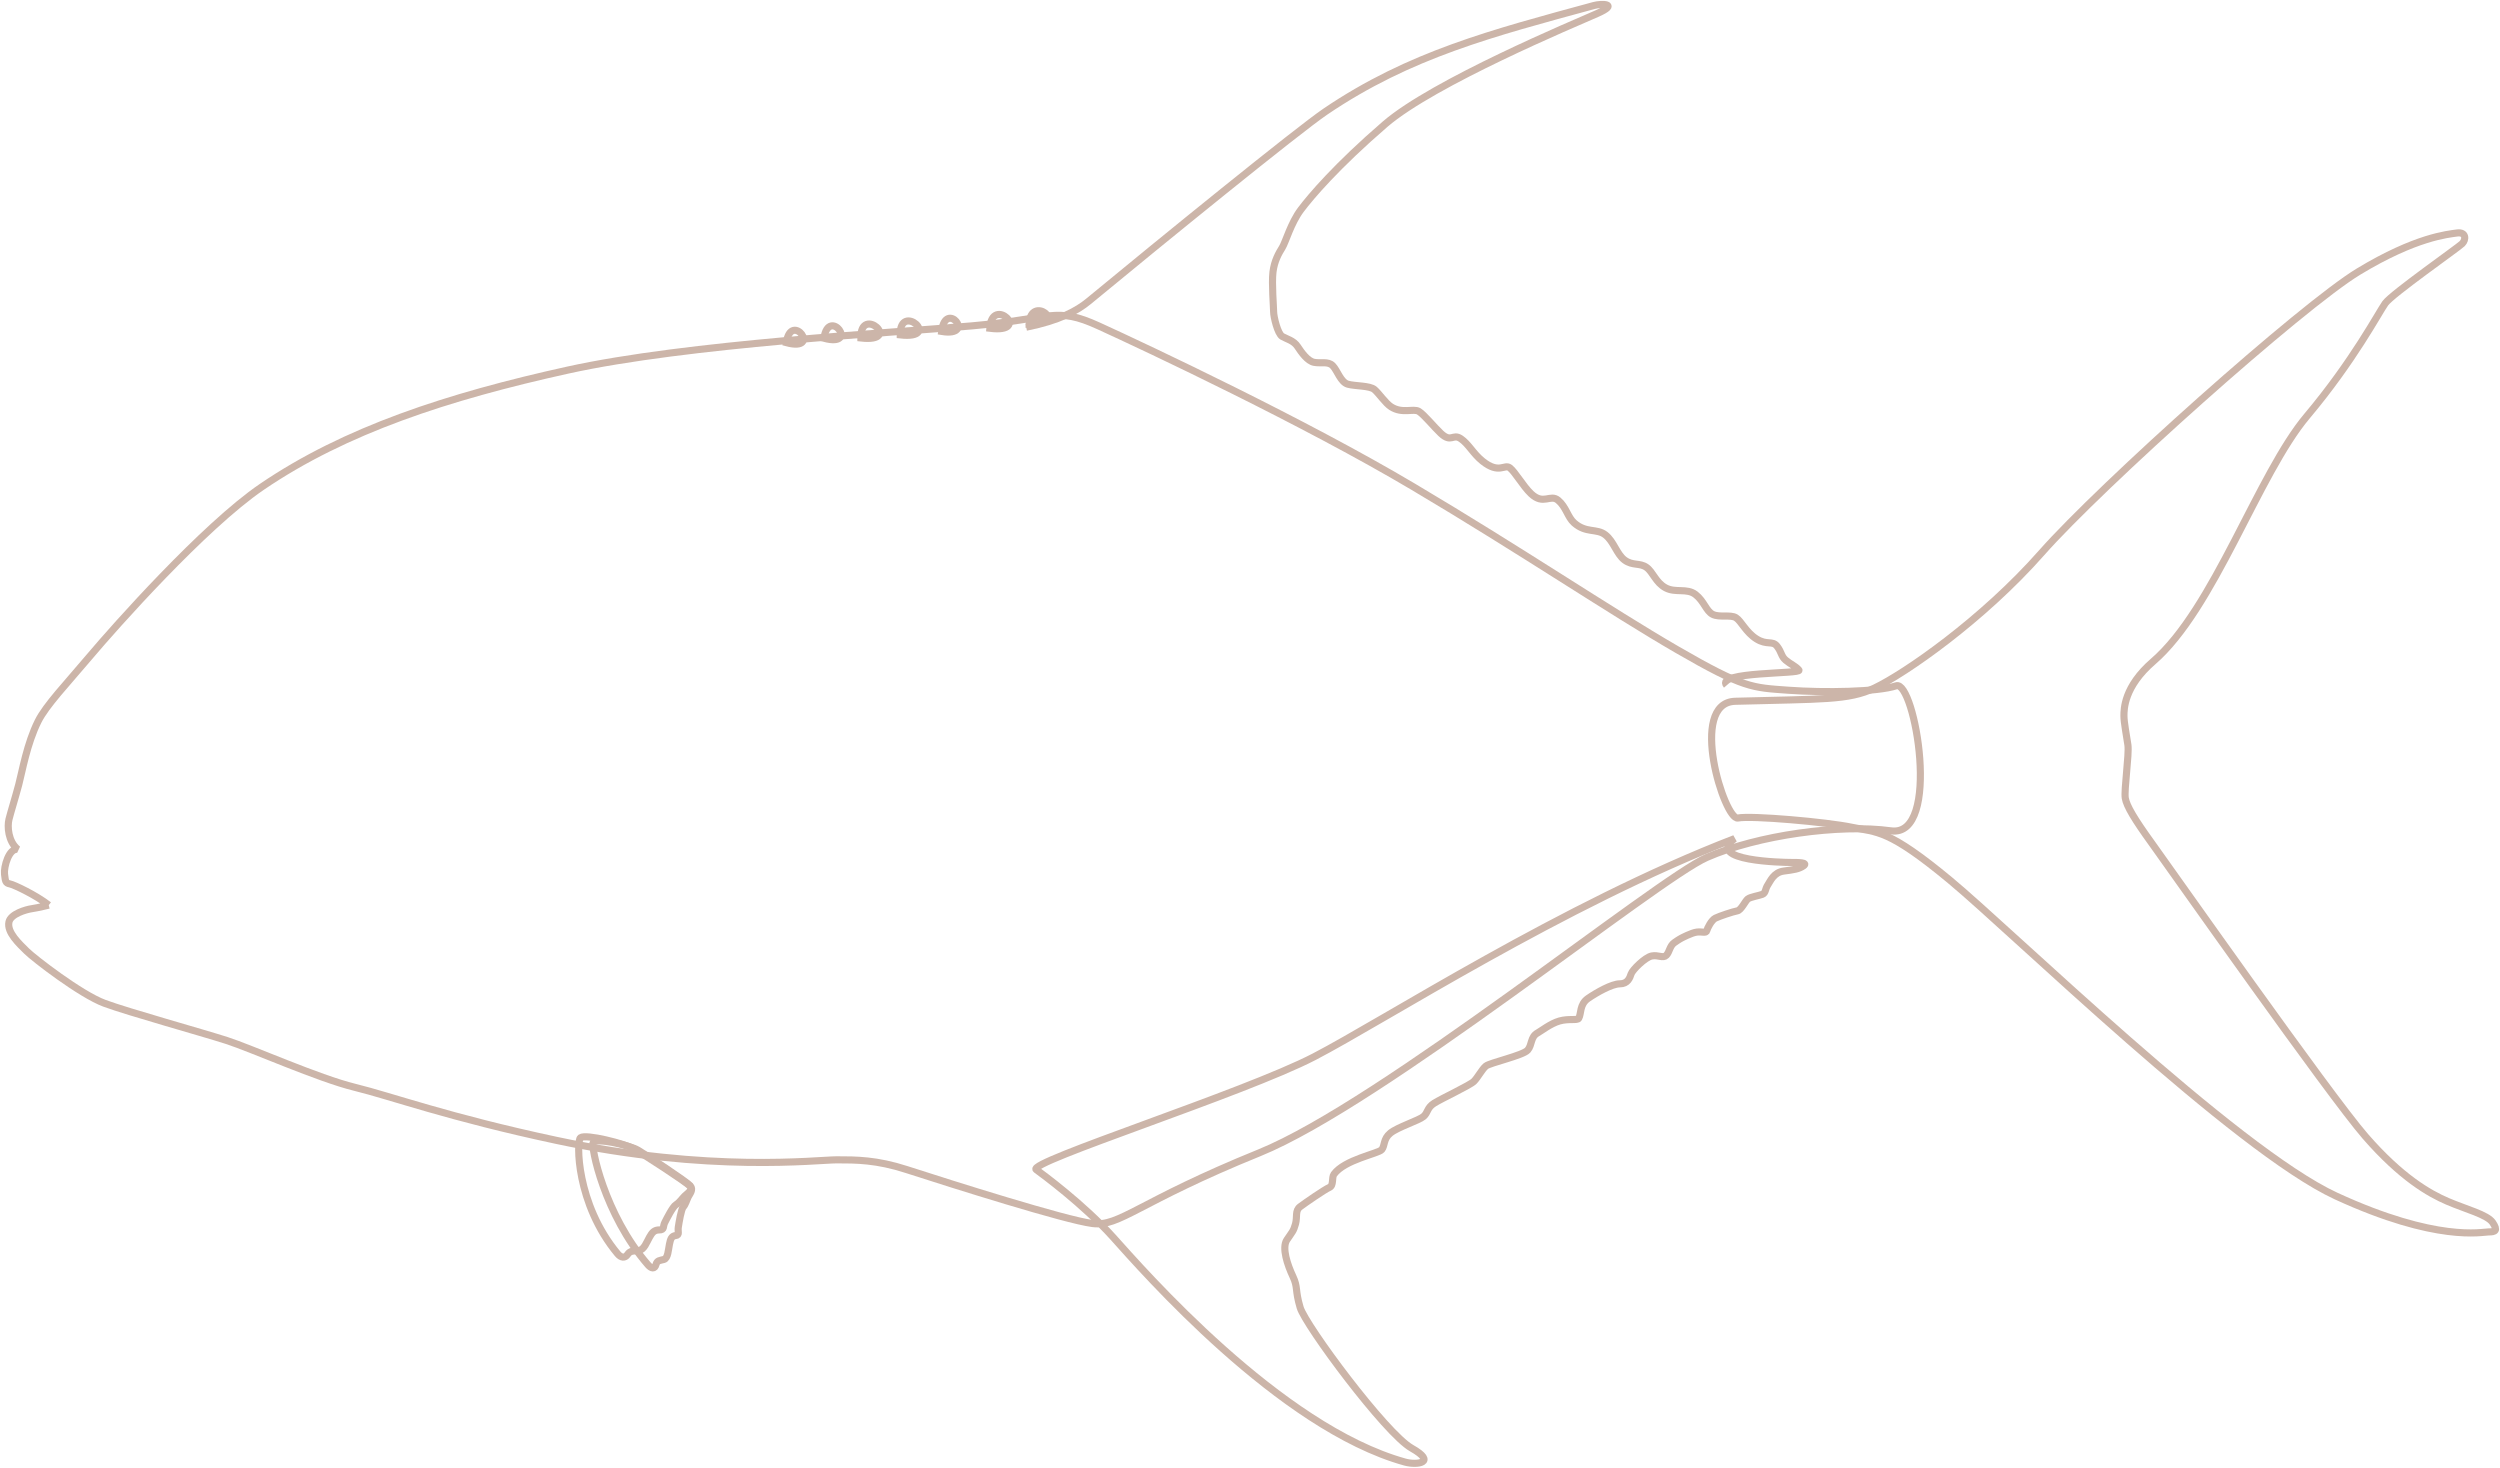
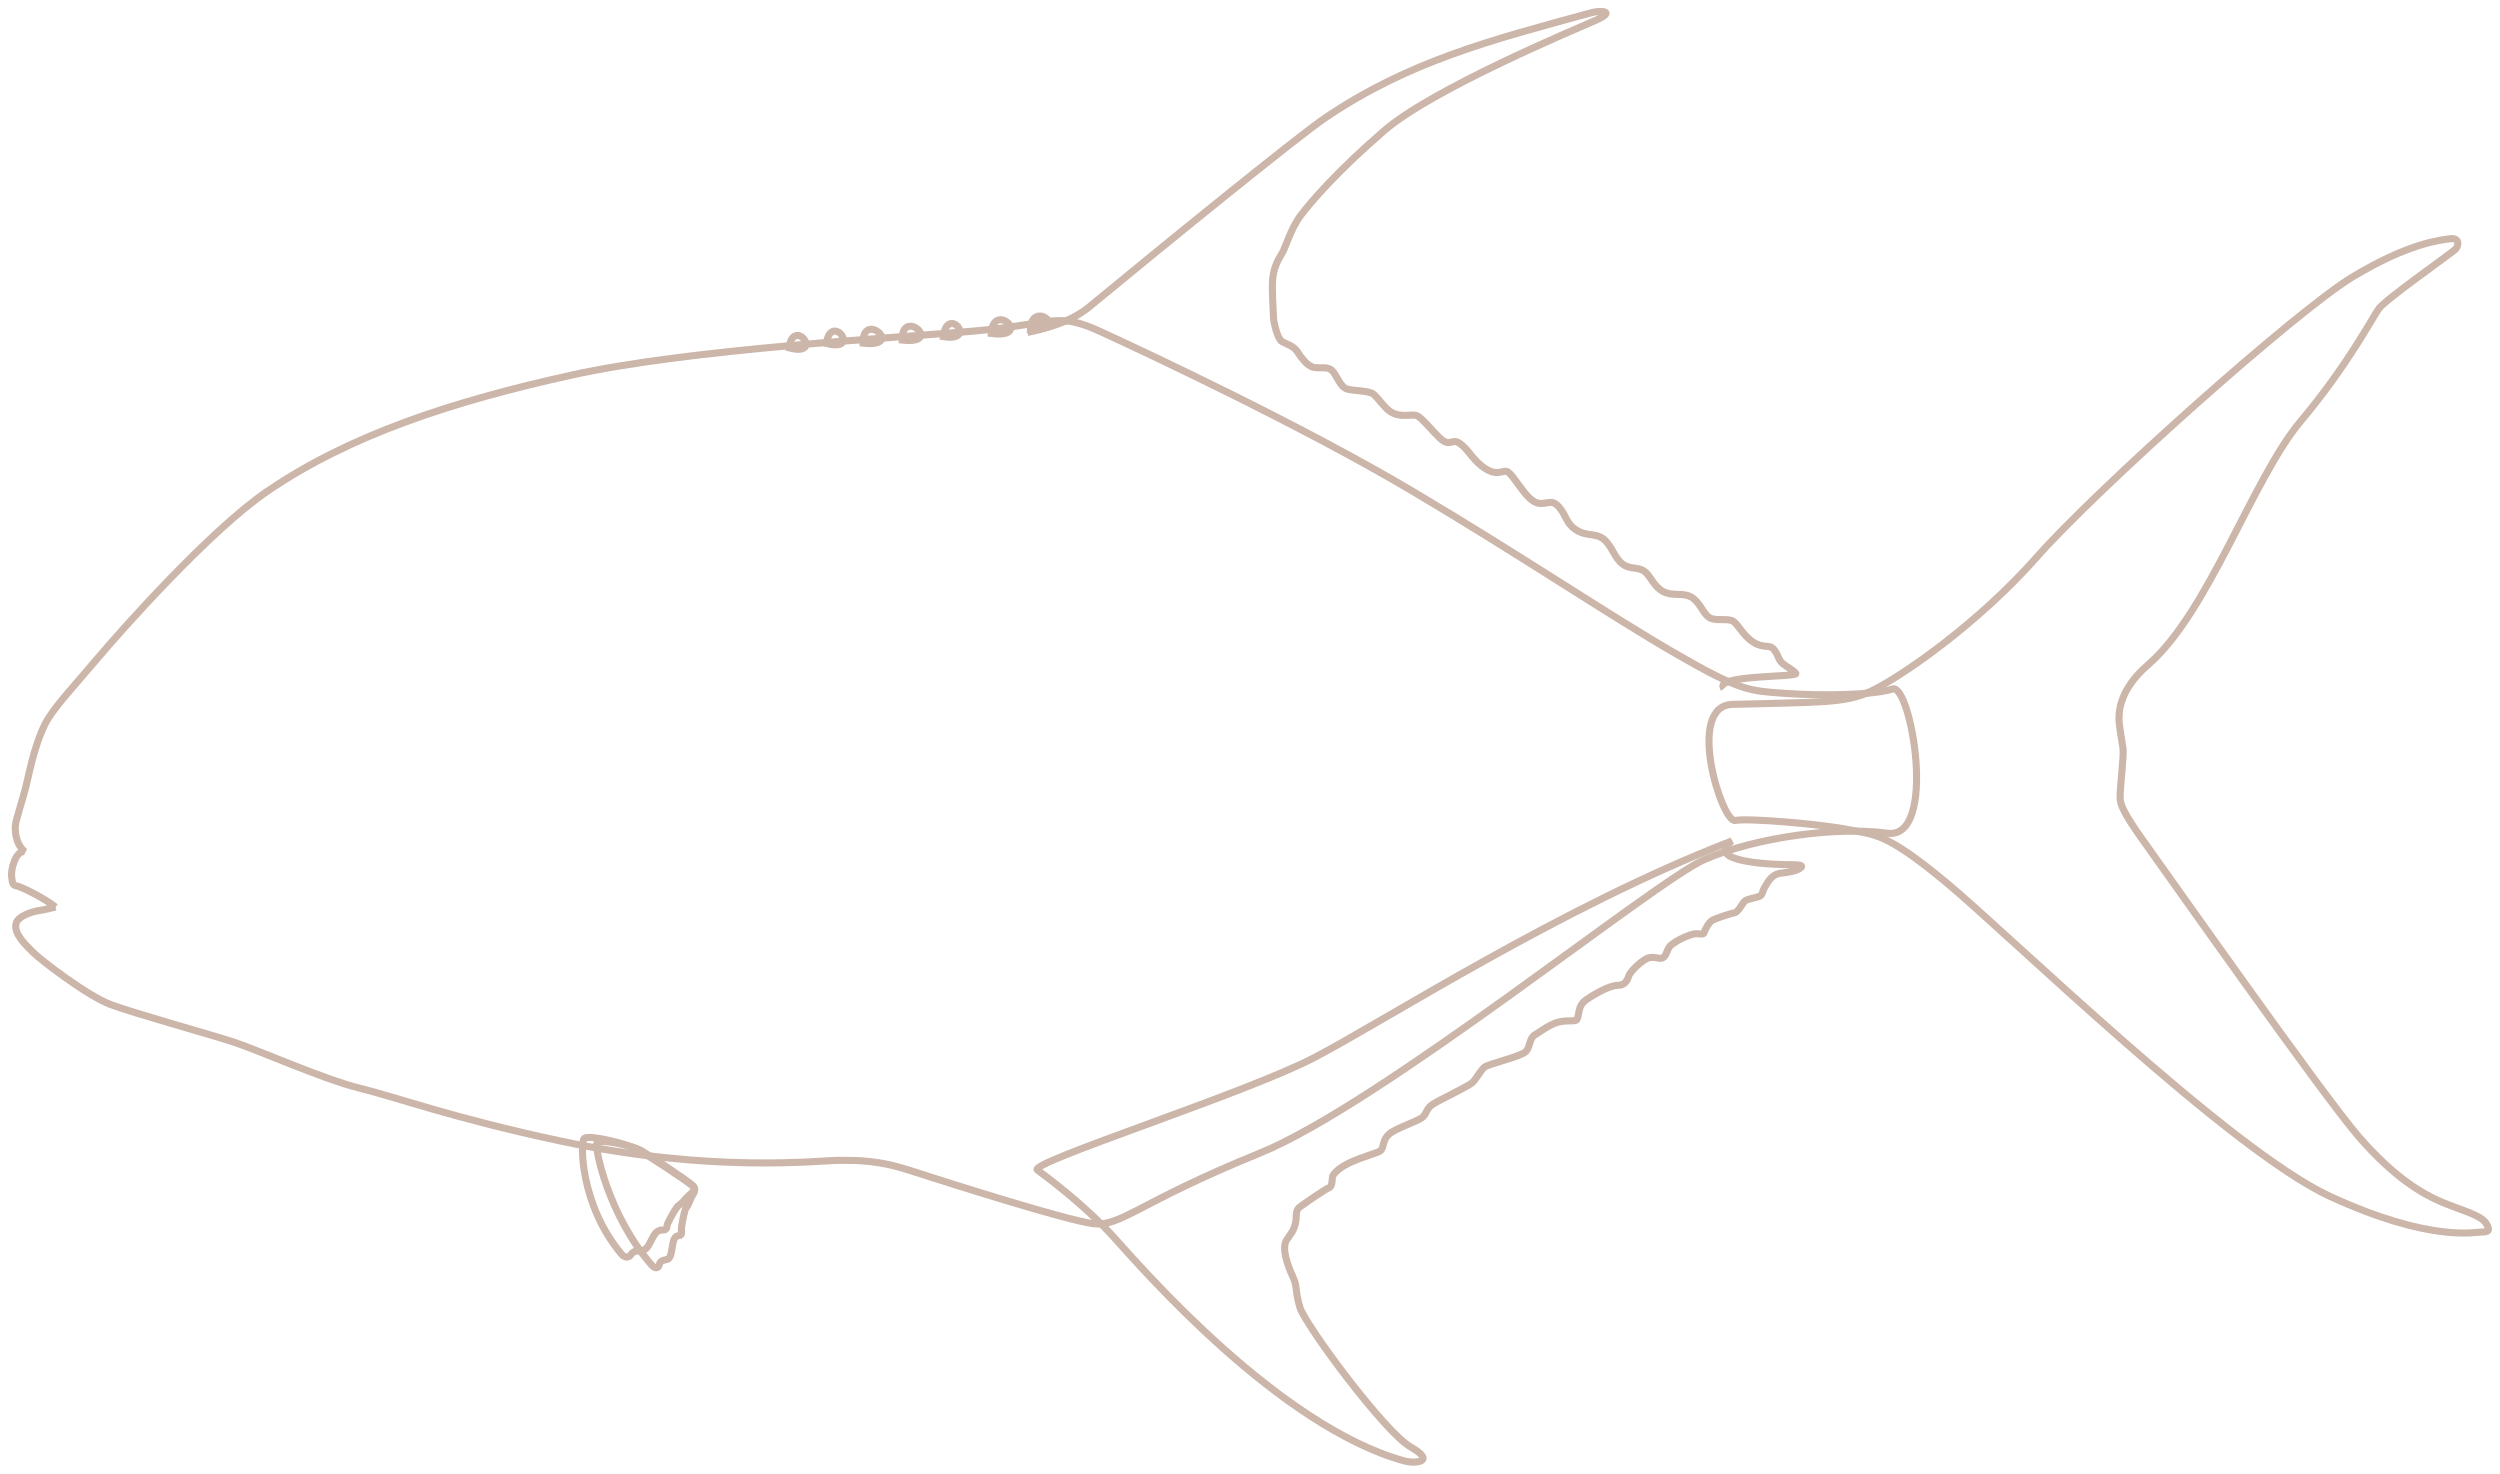
- <svg xmlns="http://www.w3.org/2000/svg" width="351.166" height="206.175" id="svg6726" version="1.1">
+ <svg xmlns="http://www.w3.org/2000/svg" width="353.166" height="208.175" id="svg6726" version="1.1">
  <defs id="defs6728" />
-   <g id="layer1" transform="translate(-199.417,-429.2749)">
+   <g id="layer1" transform="translate(-198.417,-428.2749)">
    <g transform="matrix(1.25,0,0,-1.25,160.5036,1068.911)" id="g6517" style="fill:none;stroke:#CCB5A9;stroke-opacity:1;stroke-width:1px">
      <path vector-effect="non-scaling-stroke" id="path186" style="fill:none;stroke:#CCB5A9;stroke-opacity:1;stroke-width:1px" d="m 36.61,409.998 c -1.392,1.093 -3.876,2.286 -4.373,2.384 -0.497,0.1 -0.497,0.299 -0.596,1.094 -0.099,0.795 0.497,2.98 1.49,2.783 -1.092,0.893 -1.192,2.584 -0.993,3.379 0.199,0.795 0.696,2.384 1.093,3.875 0.398,1.492 0.914,4.61 2.187,7.155 0.894,1.79 3.18,4.174 5.862,7.354 2.684,3.181 12.765,14.546 19.281,18.982 9.341,6.361 20.869,10.137 34.385,13.119 13.419,2.96 36.373,4.173 45.417,4.968 9.043,0.796 9.364,2.211 14.211,0 5.664,-2.583 23.155,-10.831 35.38,-18.087 12.223,-7.254 22.061,-13.913 29.614,-18.285 7.554,-4.373 8.448,-4.274 12.522,-4.573 4.075,-0.297 10.038,-0.197 12.124,0.498 2.088,0.695 5.168,-17.094 -0.596,-16.299 -5.763,0.796 -15.006,-0.497 -20.671,-2.981 -5.664,-2.485 -36.572,-27.627 -50.286,-33.193 -13.715,-5.565 -15.702,-8.348 -18.783,-7.95 -3.08,0.397 -15.654,4.375 -20.87,6.062 -3.378,1.093 -5.664,1.093 -7.851,1.093 -2.186,0 -14.271,-1.486 -31.503,2.187 -12.124,2.584 -18.584,4.968 -22.659,5.963 -4.074,0.994 -11.627,4.373 -14.409,5.266 -2.783,0.895 -11.032,3.181 -13.715,4.175 -2.683,0.993 -7.95,5.068 -8.746,5.863 -0.795,0.795 -2.249,2.099 -1.987,3.279 0.199,0.895 1.888,1.391 2.583,1.491 0.697,0.1 1.889,0.398 1.889,0.398" />
      <path vector-effect="non-scaling-stroke" id="path190" style="fill:none;stroke:#CCB5A9;stroke-opacity:1;stroke-width:1px" d="m 97.793,383.332 c -0.292,-0.416 1.225,-8.065 6.147,-13.75 0.393,-0.451 0.762,-0.496 0.9,0.013 0.138,0.507 0.449,0.457 0.902,0.587 0.455,0.129 0.495,1.12 0.616,1.708 0.121,0.587 0.233,0.928 0.703,0.977 0.471,0.049 0.213,0.434 0.292,0.934 0.079,0.502 0.315,2.006 0.56,2.279 0.246,0.272 0.383,0.779 0.553,1.125 0.17,0.348 0.619,0.805 0.226,1.258 -0.392,0.452 -4.901,3.436 -5.856,3.994 -0.954,0.56 -4.67,1.406 -5.043,0.875" />
      <path vector-effect="non-scaling-stroke" style="fill:none;stroke:#CCB5A9;stroke-opacity:1;stroke-width:1px" d="m 119.493,473.203 c 0.546,3.62 4.051,-1.083 0,0 z" id="path194" />
      <path vector-effect="non-scaling-stroke" style="fill:none;stroke:#CCB5A9;stroke-opacity:1;stroke-width:1px" d="m 123.717,473.7 c 0.545,3.62 4.05,-1.082 0,0 z" id="path198" />
      <path vector-effect="non-scaling-stroke" style="fill:none;stroke:#CCB5A9;stroke-opacity:1;stroke-width:1px" d="m 127.866,473.728 c -0.062,3.784 4.784,-0.543 0,0 z" id="path202" />
      <path vector-effect="non-scaling-stroke" style="fill:none;stroke:#CCB5A9;stroke-opacity:1;stroke-width:1px" d="m 132.289,474.076 c -0.061,3.784 4.785,-0.544 0,0 z" id="path206" />
      <path vector-effect="non-scaling-stroke" style="fill:none;stroke:#CCB5A9;stroke-opacity:1;stroke-width:1px" d="m 136.947,474.462 c 0.418,3.644 3.949,-0.649 0,0 z" id="path210" />
      <path vector-effect="non-scaling-stroke" style="fill:none;stroke:#CCB5A9;stroke-opacity:1;stroke-width:1px" d="m 142.36,474.819 c 0.223,3.781 4.806,-0.601 0,0 z" id="path214" />
      <path vector-effect="non-scaling-stroke" style="fill:none;stroke:#CCB5A9;stroke-opacity:1;stroke-width:1px" d="m 146.781,475.271 c 0.115,3.456 4.619,-0.066 0,0 z" id="path218" />
      <path vector-effect="non-scaling-stroke" id="path222" style="fill:none;stroke:#CCB5A9;stroke-opacity:1;stroke-width:1px" d="m 146.45,474.942 c 3.727,0.746 5.73,1.854 7.006,2.907 8.125,6.708 23.511,19.217 26.609,21.317 9.491,6.435 18.815,8.824 30.187,11.926 0.82,0.224 2.907,0.224 0.373,-0.895 -2.534,-1.118 -18.41,-7.751 -23.851,-12.447 -5.441,-4.696 -8.348,-8.124 -9.467,-9.615 -1.117,-1.49 -1.713,-3.652 -2.086,-4.248 -0.373,-0.597 -0.895,-1.491 -1.044,-2.758 -0.149,-1.267 0.075,-3.951 0.075,-4.472 0,-0.523 0.447,-2.46 0.969,-2.758 0.521,-0.299 1.267,-0.448 1.714,-1.118 0.447,-0.672 1.118,-1.64 1.863,-1.789 0.746,-0.15 1.566,0.149 2.087,-0.373 0.522,-0.522 0.895,-1.863 1.715,-2.087 0.82,-0.223 2.459,-0.149 2.981,-0.596 0.522,-0.448 1.225,-1.525 1.863,-1.938 1.267,-0.821 2.535,-0.149 3.131,-0.521 0.596,-0.373 1.704,-1.752 2.459,-2.46 1.193,-1.118 1.342,0 2.236,-0.596 0.895,-0.597 1.391,-1.68 2.46,-2.535 1.864,-1.49 2.46,-0.298 3.056,-0.746 0.597,-0.447 1.485,-2.052 2.385,-2.906 1.416,-1.342 2.162,0 3.056,-0.745 0.895,-0.746 1.062,-1.889 1.789,-2.535 1.342,-1.192 2.535,-0.595 3.503,-1.341 0.969,-0.745 1.267,-2.161 2.162,-2.833 0.894,-0.67 1.714,-0.297 2.459,-0.819 0.746,-0.522 1.044,-1.715 2.162,-2.311 1.118,-0.597 2.385,0 3.354,-0.746 0.969,-0.745 1.192,-1.863 1.938,-2.235 0.745,-0.373 2.013,0 2.608,-0.373 0.597,-0.373 1.119,-1.64 2.311,-2.385 1.192,-0.746 1.789,-0.149 2.311,-0.821 0.522,-0.67 0.447,-1.117 0.969,-1.565 0.522,-0.446 1.118,-0.67 1.49,-1.118 0.373,-0.447 -9.465,-0.149 -8.124,-1.714" />
      <path vector-effect="non-scaling-stroke" id="path226" style="fill:none;stroke:#CCB5A9;stroke-opacity:1;stroke-width:1px" d="m 147.568,380.282 c 0.672,-0.493 5.292,-3.875 8.646,-7.603 3.354,-3.726 18.686,-21.347 32.796,-25.267 1.341,-0.372 3.652,-0.074 0.745,1.565 -2.907,1.641 -11.926,13.79 -12.522,15.802 -0.597,2.013 -0.224,2.236 -0.82,3.504 -0.596,1.267 -1.267,3.204 -0.671,4.1 0.597,0.892 0.745,0.967 0.969,1.788 0.224,0.82 -0.075,1.491 0.522,1.937 0.596,0.448 2.758,1.939 3.28,2.162 0.522,0.224 0.241,1.105 0.522,1.491 1.192,1.639 4.993,2.311 5.366,2.758 0.373,0.447 0.149,1.192 0.969,1.863 0.82,0.671 3.205,1.417 3.727,1.863 0.521,0.448 0.372,0.97 1.192,1.491 0.82,0.522 4.025,2.012 4.472,2.459 0.447,0.447 0.895,1.342 1.342,1.715 0.447,0.373 4.173,1.192 4.695,1.789 0.522,0.596 0.298,1.491 1.118,1.937 0.403,0.22 1.461,1.059 2.46,1.342 1.036,0.294 2.01,0.033 2.162,0.298 0.298,0.523 0.074,1.566 1.043,2.237 0.969,0.67 2.683,1.64 3.578,1.64 0.894,0 1.118,0.67 1.267,1.118 0.149,0.447 1.565,1.863 2.31,2.011 0.746,0.149 1.268,-0.297 1.641,0.075 0.372,0.373 0.372,1.044 0.894,1.416 0.522,0.373 0.819,0.522 0.819,0.522 0,0 1.119,0.596 1.715,0.671 0.596,0.075 1.043,-0.149 1.118,0.149 0.075,0.298 0.522,1.193 0.969,1.416 0.447,0.224 2.012,0.746 2.46,0.82 0.446,0.075 0.894,1.118 1.192,1.342 0.298,0.224 1.267,0.373 1.64,0.522 0.372,0.149 0.298,0.595 0.596,1.044 0.298,0.446 0.671,1.416 1.789,1.565 1.118,0.148 1.714,0.223 2.236,0.595 0.522,0.373 -0.596,0.373 -1.416,0.373 -0.82,0 -9.69,0.15 -6.336,2.683 -19.304,-7.453 -39.354,-20.422 -47.255,-24.522 -7.9,-4.1 -32.348,-11.851 -31.23,-12.671" />
      <path vector-effect="non-scaling-stroke" id="path230" style="fill:none;stroke:#CCB5A9;stroke-opacity:1;stroke-width:1px" d="m 96.362,383.86 c -0.466,-0.35 -0.506,-7.428 4.174,-13.044 0.373,-0.447 0.82,-0.521 1.118,-0.074 0.298,0.447 0.671,0.373 1.267,0.447 0.596,0.074 0.895,0.969 1.193,1.49 0.298,0.522 0.521,0.821 1.118,0.821 0.596,0 0.372,0.373 0.596,0.82 0.224,0.446 0.895,1.788 1.267,2.012 0.373,0.224 0.671,0.671 0.969,0.968 0.298,0.299 0.969,0.672 0.596,1.12 -0.372,0.446 -5.217,3.576 -6.26,4.173 -1.044,0.596 -5.442,1.714 -6.038,1.267" />
      <path vector-effect="non-scaling-stroke" id="path234" style="fill:none;stroke:#CCB5A9;stroke-opacity:1;stroke-width:1px" d="m 226.127,432.904 c 9.686,0.27 12.716,0.087 15.653,1.491 3.429,1.639 12.075,7.602 18.782,15.205 6.709,7.602 29.218,27.727 35.628,31.603 6.41,3.875 9.988,4.174 11.032,4.323 1.043,0.149 1.043,-0.746 0.595,-1.193 -0.446,-0.447 -7.9,-5.664 -8.646,-6.708 -0.745,-1.043 -3.57,-6.459 -8.794,-12.671 -5.516,-6.559 -10.424,-21.646 -17.292,-27.578 -3.28,-2.832 -3.28,-5.367 -3.28,-6.112 0,-0.745 0.298,-2.236 0.447,-3.279 0.149,-1.043 -0.447,-5.069 -0.298,-5.963 0.149,-0.894 1.044,-2.385 2.982,-5.068 1.937,-2.684 19.975,-28.323 24,-32.945 4.024,-4.621 7.155,-6.41 9.242,-7.304 2.087,-0.895 4.472,-1.49 5.068,-2.385 0.596,-0.895 0.298,-1.045 -0.447,-1.045 -0.745,0 -5.814,-1.191 -17.143,4.025 -11.329,5.219 -36.373,29.666 -43.379,35.479 -7.007,5.814 -8.199,5.368 -11.031,5.963 -2.833,0.597 -11.33,1.342 -12.82,1.044 -1.491,-0.298 -5.665,12.969 -0.299,13.118" />
    </g>
  </g>
</svg>
